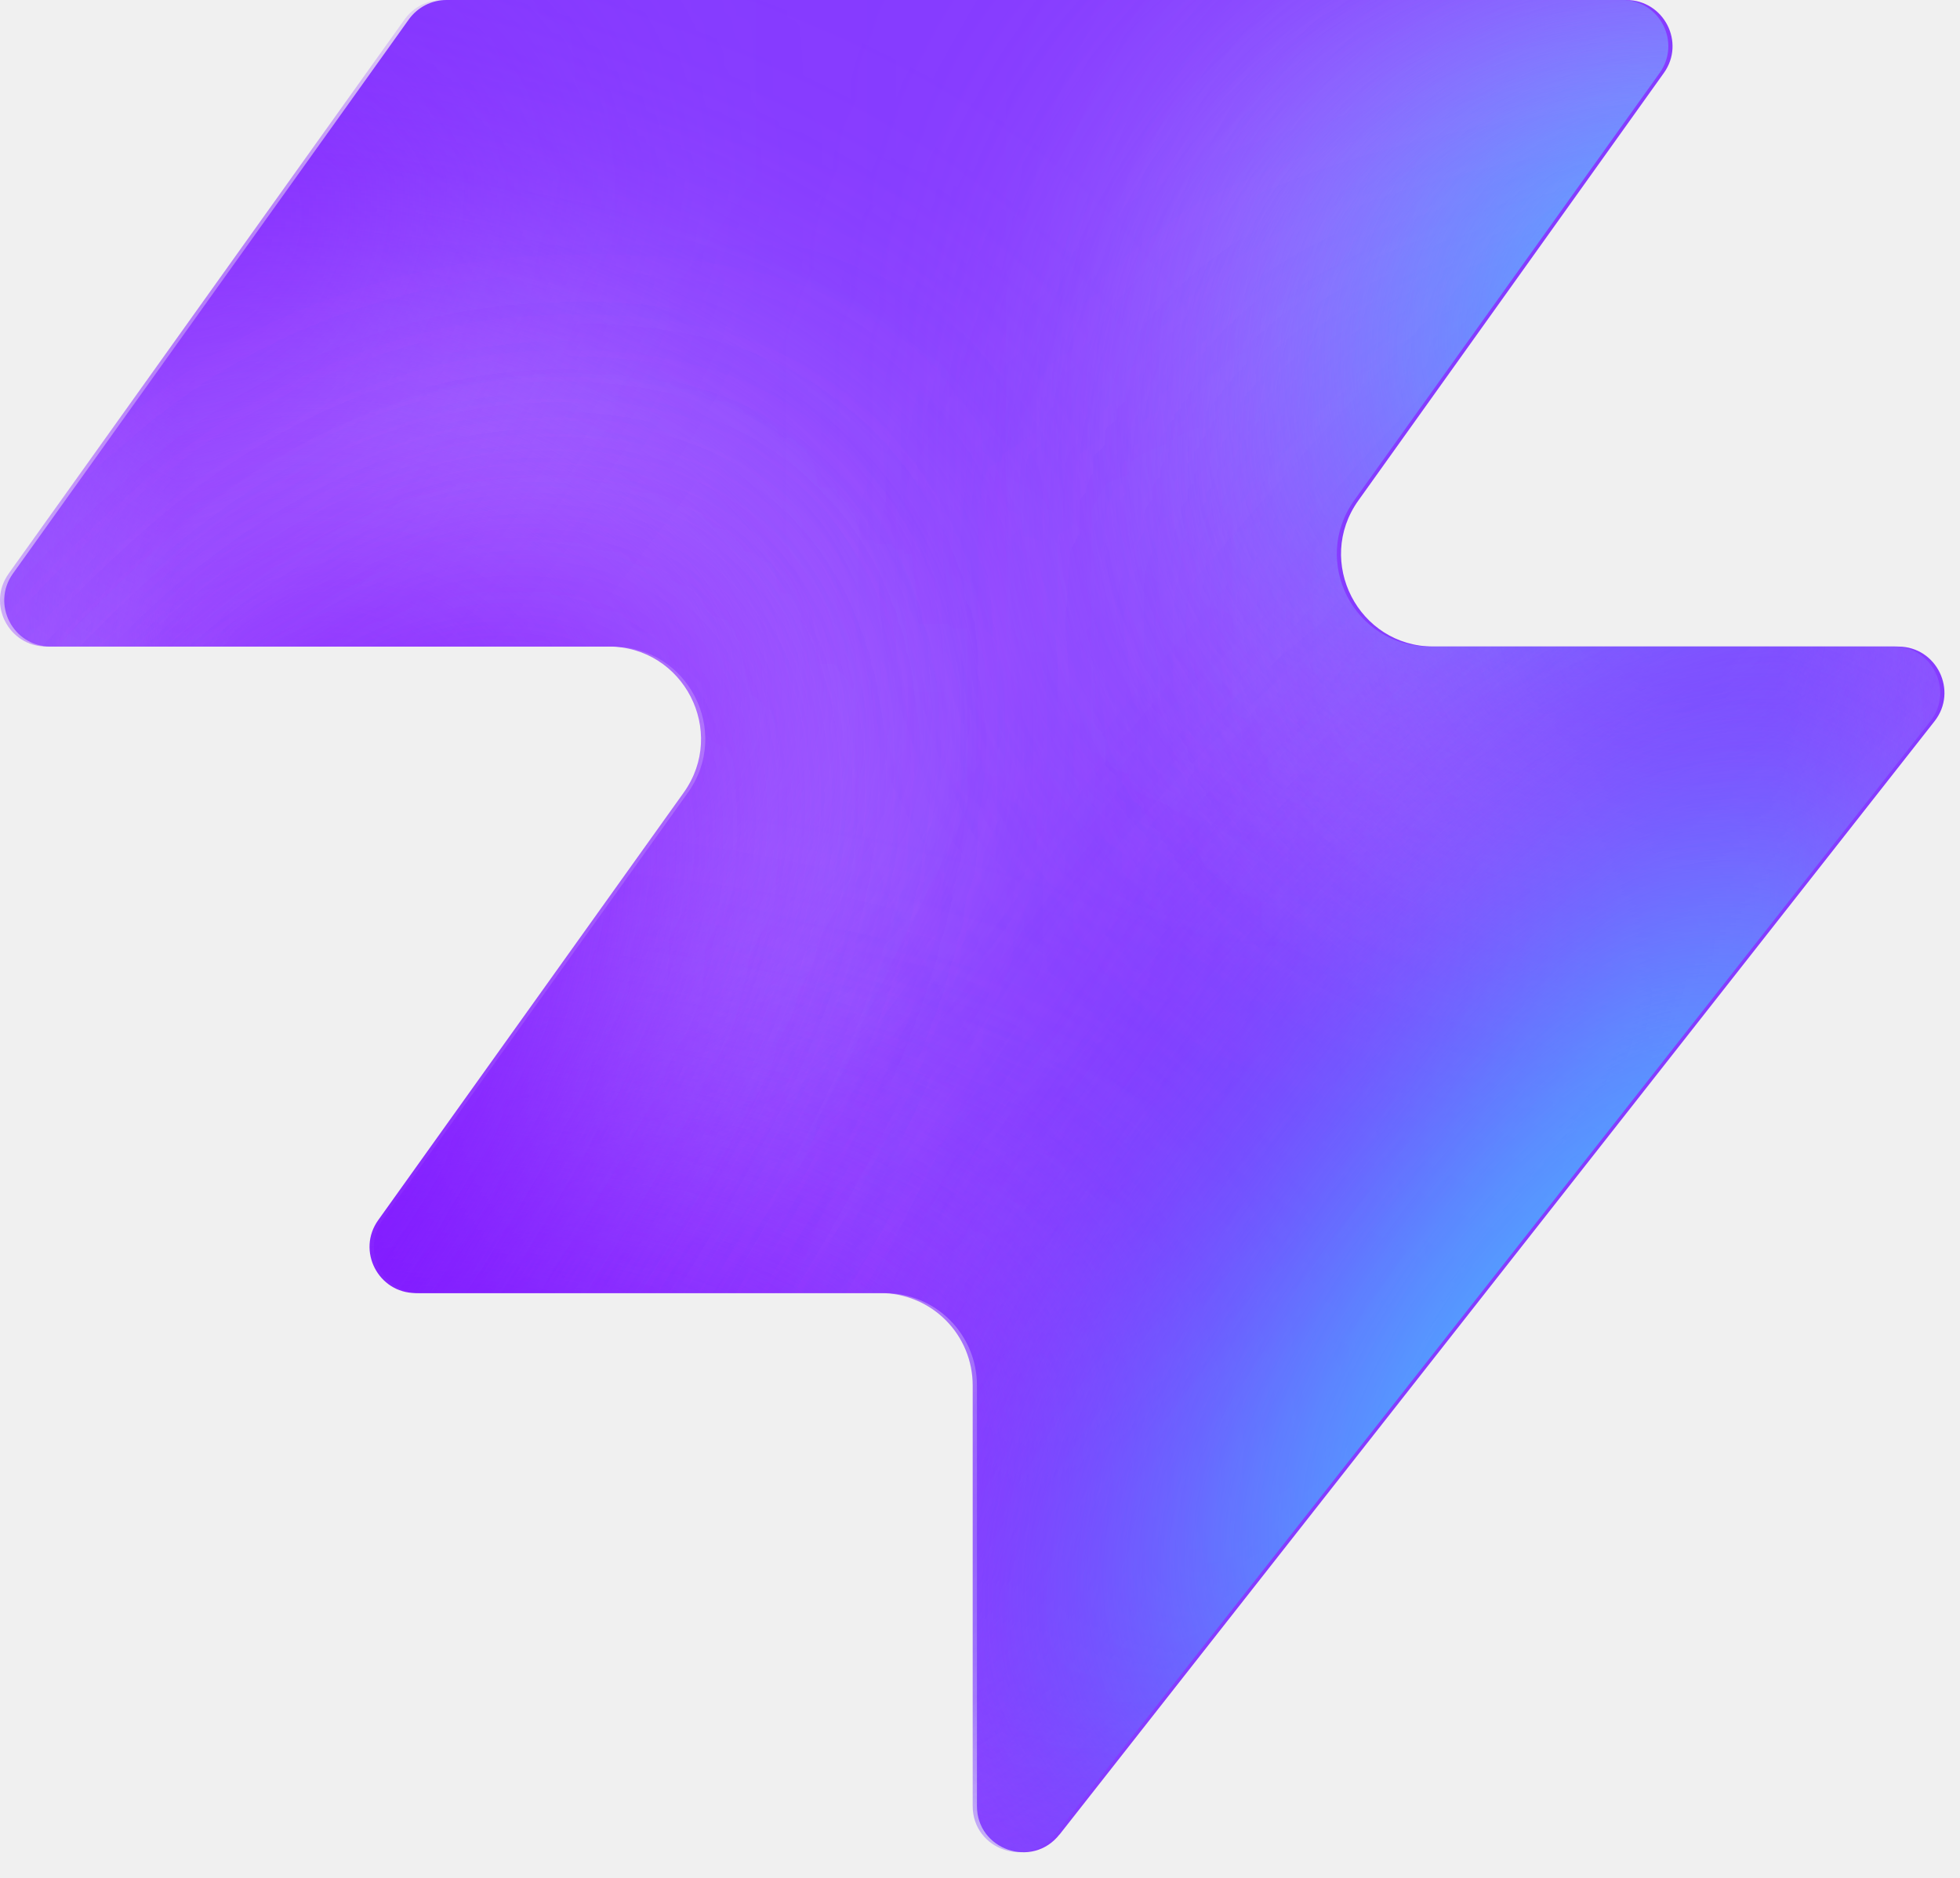
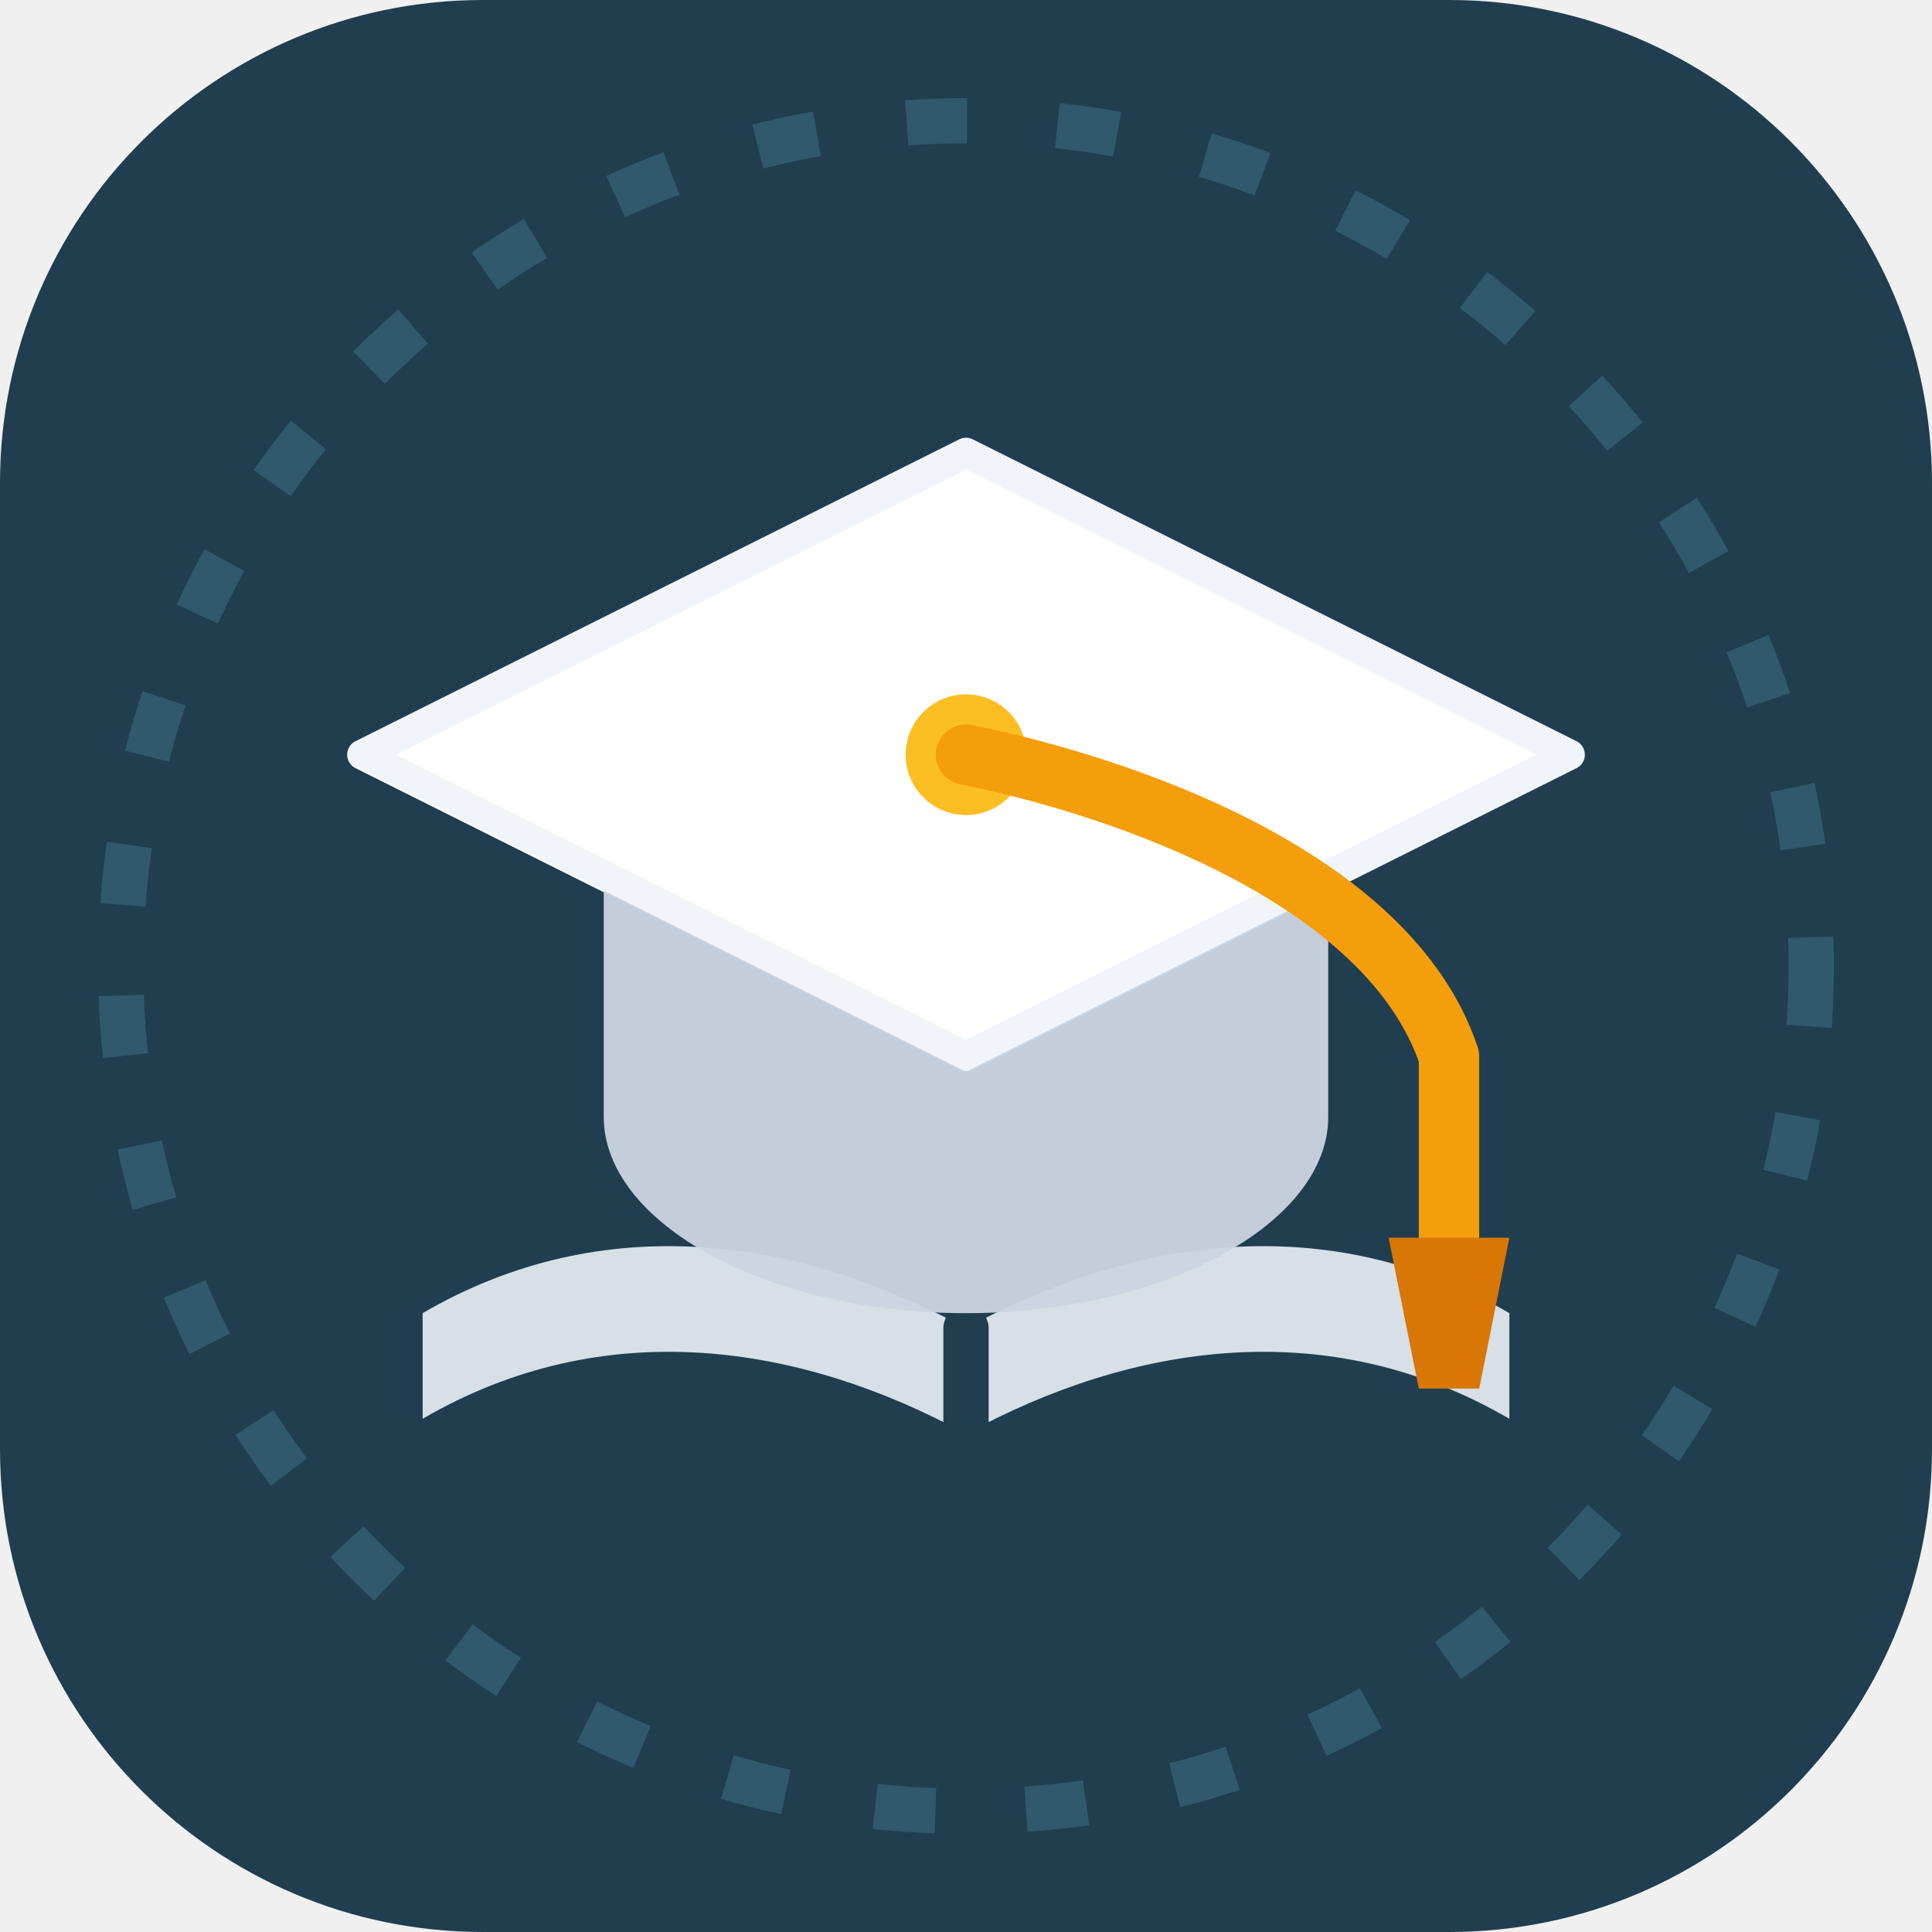
- <svg xmlns="http://www.w3.org/2000/svg" width="48" height="46" fill="none" viewBox="0 0 48 46">
-   <path fill="#863bff" d="M25.946 44.938c-.664.845-2.021.375-2.021-.698V33.937a2.26 2.26 0 0 0-2.262-2.262H10.287c-.92 0-1.456-1.04-.92-1.788l7.48-10.471c1.07-1.497 0-3.578-1.842-3.578H1.237c-.92 0-1.456-1.04-.92-1.788L10.013.474c.214-.297.556-.474.92-.474h28.894c.92 0 1.456 1.04.92 1.788l-7.48 10.471c-1.07 1.498 0 3.579 1.842 3.579h11.377c.943 0 1.473 1.088.89 1.83L25.947 44.94z" style="fill:#863bff;fill:color(display-p3 .525 .23 1);fill-opacity:1" />
-   <mask id="a" width="48" height="46" x="0" y="0" maskUnits="userSpaceOnUse" style="mask-type:alpha">
-     <path fill="#000" d="M25.842 44.938c-.664.844-2.021.375-2.021-.698V33.937a2.26 2.26 0 0 0-2.262-2.262H10.183c-.92 0-1.456-1.04-.92-1.788l7.48-10.471c1.07-1.498 0-3.579-1.842-3.579H1.133c-.92 0-1.456-1.04-.92-1.787L9.91.473c.214-.297.556-.474.92-.474h28.894c.92 0 1.456 1.04.92 1.788l-7.48 10.471c-1.07 1.498 0 3.578 1.842 3.578h11.377c.943 0 1.473 1.088.89 1.832L25.843 44.94z" style="fill:#000;fill-opacity:1" />
-   </mask>
-   <g mask="url(#a)">
-     <g filter="url(#b)">
-       <ellipse cx="5.508" cy="14.704" fill="#ede6ff" rx="5.508" ry="14.704" style="fill:#ede6ff;fill:color(display-p3 .927 .903 1);fill-opacity:1" transform="matrix(.00324 1 1 -.00324 -4.47 31.516)" />
-     </g>
-     <g filter="url(#c)">
-       <ellipse cx="10.399" cy="29.851" fill="#ede6ff" rx="10.399" ry="29.851" style="fill:#ede6ff;fill:color(display-p3 .927 .903 1);fill-opacity:1" transform="matrix(.00324 1 1 -.00324 -39.328 7.883)" />
-     </g>
-     <g filter="url(#d)">
-       <ellipse cx="5.508" cy="30.487" fill="#7e14ff" rx="5.508" ry="30.487" style="fill:#7e14ff;fill:color(display-p3 .492 .077 1);fill-opacity:1" transform="rotate(89.814 -25.913 -14.639)scale(1 -1)" />
-     </g>
-     <g filter="url(#e)">
-       <ellipse cx="5.508" cy="30.599" fill="#7e14ff" rx="5.508" ry="30.599" style="fill:#7e14ff;fill:color(display-p3 .492 .077 1);fill-opacity:1" transform="rotate(89.814 -32.644 -3.334)scale(1 -1)" />
-     </g>
-     <g filter="url(#f)">
-       <ellipse cx="5.508" cy="30.599" fill="#7e14ff" rx="5.508" ry="30.599" style="fill:#7e14ff;fill:color(display-p3 .492 .077 1);fill-opacity:1" transform="matrix(.00324 1 1 -.00324 -34.34 30.47)" />
-     </g>
-     <g filter="url(#g)">
-       <ellipse cx="14.072" cy="22.078" fill="#ede6ff" rx="14.072" ry="22.078" style="fill:#ede6ff;fill:color(display-p3 .927 .903 1);fill-opacity:1" transform="rotate(93.35 24.506 48.493)scale(-1 1)" />
-     </g>
-     <g filter="url(#h)">
-       <ellipse cx="3.47" cy="21.501" fill="#7e14ff" rx="3.47" ry="21.501" style="fill:#7e14ff;fill:color(display-p3 .492 .077 1);fill-opacity:1" transform="rotate(89.009 28.708 47.59)scale(-1 1)" />
-     </g>
-     <g filter="url(#i)">
-       <ellipse cx="3.47" cy="21.501" fill="#7e14ff" rx="3.47" ry="21.501" style="fill:#7e14ff;fill:color(display-p3 .492 .077 1);fill-opacity:1" transform="rotate(89.009 28.708 47.59)scale(-1 1)" />
-     </g>
-     <g filter="url(#j)">
-       <ellipse cx=".387" cy="8.972" fill="#7e14ff" rx="4.407" ry="29.108" style="fill:#7e14ff;fill:color(display-p3 .492 .077 1);fill-opacity:1" transform="rotate(39.51 .387 8.972)" />
-     </g>
-     <g filter="url(#k)">
-       <ellipse cx="47.523" cy="-6.092" fill="#7e14ff" rx="4.407" ry="29.108" style="fill:#7e14ff;fill:color(display-p3 .492 .077 1);fill-opacity:1" transform="rotate(37.892 47.523 -6.092)" />
-     </g>
-     <g filter="url(#l)">
-       <ellipse cx="41.412" cy="6.333" fill="#47bfff" rx="5.971" ry="9.665" style="fill:#47bfff;fill:color(display-p3 .28 .748 1);fill-opacity:1" transform="rotate(37.892 41.412 6.333)" />
-     </g>
-     <g filter="url(#m)">
-       <ellipse cx="-1.879" cy="38.332" fill="#7e14ff" rx="4.407" ry="29.108" style="fill:#7e14ff;fill:color(display-p3 .492 .077 1);fill-opacity:1" transform="rotate(37.892 -1.88 38.332)" />
-     </g>
-     <g filter="url(#n)">
-       <ellipse cx="-1.879" cy="38.332" fill="#7e14ff" rx="4.407" ry="29.108" style="fill:#7e14ff;fill:color(display-p3 .492 .077 1);fill-opacity:1" transform="rotate(37.892 -1.88 38.332)" />
-     </g>
-     <g filter="url(#o)">
-       <ellipse cx="35.651" cy="29.907" fill="#7e14ff" rx="4.407" ry="29.108" style="fill:#7e14ff;fill:color(display-p3 .492 .077 1);fill-opacity:1" transform="rotate(37.892 35.651 29.907)" />
-     </g>
-     <g filter="url(#p)">
-       <ellipse cx="38.418" cy="32.4" fill="#47bfff" rx="5.971" ry="15.297" style="fill:#47bfff;fill:color(display-p3 .28 .748 1);fill-opacity:1" transform="rotate(37.892 38.418 32.4)" />
-     </g>
-   </g>
-   <defs>
-     <filter id="b" width="60.045" height="41.654" x="-19.77" y="16.149" color-interpolation-filters="sRGB" filterUnits="userSpaceOnUse">
-       <feFlood flood-opacity="0" result="BackgroundImageFix" />
-       <feBlend in="SourceGraphic" in2="BackgroundImageFix" result="shape" />
-       <feGaussianBlur result="effect1_foregroundBlur_2002_17158" stdDeviation="7.659" />
-     </filter>
-     <filter id="c" width="90.34" height="51.437" x="-54.613" y="-7.533" color-interpolation-filters="sRGB" filterUnits="userSpaceOnUse">
-       <feFlood flood-opacity="0" result="BackgroundImageFix" />
-       <feBlend in="SourceGraphic" in2="BackgroundImageFix" result="shape" />
-       <feGaussianBlur result="effect1_foregroundBlur_2002_17158" stdDeviation="7.659" />
-     </filter>
-     <filter id="d" width="79.355" height="29.4" x="-49.64" y="2.03" color-interpolation-filters="sRGB" filterUnits="userSpaceOnUse">
-       <feFlood flood-opacity="0" result="BackgroundImageFix" />
-       <feBlend in="SourceGraphic" in2="BackgroundImageFix" result="shape" />
-       <feGaussianBlur result="effect1_foregroundBlur_2002_17158" stdDeviation="4.596" />
-     </filter>
-     <filter id="e" width="79.579" height="29.4" x="-45.045" y="20.029" color-interpolation-filters="sRGB" filterUnits="userSpaceOnUse">
-       <feFlood flood-opacity="0" result="BackgroundImageFix" />
-       <feBlend in="SourceGraphic" in2="BackgroundImageFix" result="shape" />
-       <feGaussianBlur result="effect1_foregroundBlur_2002_17158" stdDeviation="4.596" />
-     </filter>
-     <filter id="f" width="79.579" height="29.4" x="-43.513" y="21.178" color-interpolation-filters="sRGB" filterUnits="userSpaceOnUse">
-       <feFlood flood-opacity="0" result="BackgroundImageFix" />
-       <feBlend in="SourceGraphic" in2="BackgroundImageFix" result="shape" />
-       <feGaussianBlur result="effect1_foregroundBlur_2002_17158" stdDeviation="4.596" />
-     </filter>
-     <filter id="g" width="74.749" height="58.852" x="15.756" y="-17.901" color-interpolation-filters="sRGB" filterUnits="userSpaceOnUse">
-       <feFlood flood-opacity="0" result="BackgroundImageFix" />
-       <feBlend in="SourceGraphic" in2="BackgroundImageFix" result="shape" />
-       <feGaussianBlur result="effect1_foregroundBlur_2002_17158" stdDeviation="7.659" />
-     </filter>
-     <filter id="h" width="61.377" height="25.362" x="23.548" y="2.284" color-interpolation-filters="sRGB" filterUnits="userSpaceOnUse">
-       <feFlood flood-opacity="0" result="BackgroundImageFix" />
-       <feBlend in="SourceGraphic" in2="BackgroundImageFix" result="shape" />
-       <feGaussianBlur result="effect1_foregroundBlur_2002_17158" stdDeviation="4.596" />
-     </filter>
-     <filter id="i" width="61.377" height="25.362" x="23.548" y="2.284" color-interpolation-filters="sRGB" filterUnits="userSpaceOnUse">
-       <feFlood flood-opacity="0" result="BackgroundImageFix" />
-       <feBlend in="SourceGraphic" in2="BackgroundImageFix" result="shape" />
-       <feGaussianBlur result="effect1_foregroundBlur_2002_17158" stdDeviation="4.596" />
-     </filter>
-     <filter id="j" width="56.045" height="63.649" x="-27.636" y="-22.853" color-interpolation-filters="sRGB" filterUnits="userSpaceOnUse">
-       <feFlood flood-opacity="0" result="BackgroundImageFix" />
-       <feBlend in="SourceGraphic" in2="BackgroundImageFix" result="shape" />
-       <feGaussianBlur result="effect1_foregroundBlur_2002_17158" stdDeviation="4.596" />
-     </filter>
-     <filter id="k" width="54.814" height="64.646" x="20.116" y="-38.415" color-interpolation-filters="sRGB" filterUnits="userSpaceOnUse">
-       <feFlood flood-opacity="0" result="BackgroundImageFix" />
-       <feBlend in="SourceGraphic" in2="BackgroundImageFix" result="shape" />
-       <feGaussianBlur result="effect1_foregroundBlur_2002_17158" stdDeviation="4.596" />
-     </filter>
-     <filter id="l" width="33.541" height="35.313" x="24.641" y="-11.323" color-interpolation-filters="sRGB" filterUnits="userSpaceOnUse">
-       <feFlood flood-opacity="0" result="BackgroundImageFix" />
-       <feBlend in="SourceGraphic" in2="BackgroundImageFix" result="shape" />
-       <feGaussianBlur result="effect1_foregroundBlur_2002_17158" stdDeviation="4.596" />
-     </filter>
-     <filter id="m" width="54.814" height="64.646" x="-29.286" y="6.009" color-interpolation-filters="sRGB" filterUnits="userSpaceOnUse">
-       <feFlood flood-opacity="0" result="BackgroundImageFix" />
-       <feBlend in="SourceGraphic" in2="BackgroundImageFix" result="shape" />
-       <feGaussianBlur result="effect1_foregroundBlur_2002_17158" stdDeviation="4.596" />
-     </filter>
-     <filter id="n" width="54.814" height="64.646" x="-29.286" y="6.009" color-interpolation-filters="sRGB" filterUnits="userSpaceOnUse">
-       <feFlood flood-opacity="0" result="BackgroundImageFix" />
-       <feBlend in="SourceGraphic" in2="BackgroundImageFix" result="shape" />
-       <feGaussianBlur result="effect1_foregroundBlur_2002_17158" stdDeviation="4.596" />
-     </filter>
-     <filter id="o" width="54.814" height="64.646" x="8.244" y="-2.416" color-interpolation-filters="sRGB" filterUnits="userSpaceOnUse">
-       <feFlood flood-opacity="0" result="BackgroundImageFix" />
-       <feBlend in="SourceGraphic" in2="BackgroundImageFix" result="shape" />
-       <feGaussianBlur result="effect1_foregroundBlur_2002_17158" stdDeviation="4.596" />
-     </filter>
-     <filter id="p" width="39.409" height="43.623" x="18.713" y="10.588" color-interpolation-filters="sRGB" filterUnits="userSpaceOnUse">
-       <feFlood flood-opacity="0" result="BackgroundImageFix" />
-       <feBlend in="SourceGraphic" in2="BackgroundImageFix" result="shape" />
-       <feGaussianBlur result="effect1_foregroundBlur_2002_17158" stdDeviation="4.596" />
-     </filter>
-   </defs>
+ <svg xmlns="http://www.w3.org/2000/svg" viewBox="0 0 64 64" fill="none">
+   <rect width="64" height="64" rx="16" fill="#203e4f" />
+   <circle cx="32" cy="32" r="28" stroke="#3b6b82" stroke-width="1.5" stroke-dasharray="2 3" opacity="0.6" />
+   <path d="M14 43.5C20 40 26.5 41 32 44C37.5 41 44 40 50 43.5V47C44 43.5 37.5 44.5 32 47.5C26.5 44.5 20 43.5 14 47V43.5Z" fill="#eaf2f6" opacity="0.9" />
+   <path d="M32 44V47.5" stroke="#203e4f" stroke-width="1.5" stroke-linecap="round" />
+   <path d="M32 15L12 25L32 35L52 25L32 15Z" fill="#ffffff" stroke="#f1f5f9" stroke-width="1" stroke-linejoin="round" />
+   <path d="M20 29.5V37C20 40.5 25.37 43.5 32 43.5C38.63 43.5 44 40.5 44 37V29.5L32 35.5L20 29.5Z" fill="#cbd5e1" opacity="0.95" />
+   <circle cx="32" cy="25" r="2" fill="#fbbf24" />
+   <path d="M32 25C37 26 46 29 48 35V42" stroke="#f59e0b" stroke-width="2" stroke-linecap="round" stroke-linejoin="round" />
+   <path d="M46 41H50L49 46H47L46 41Z" fill="#d97706" />
</svg>
